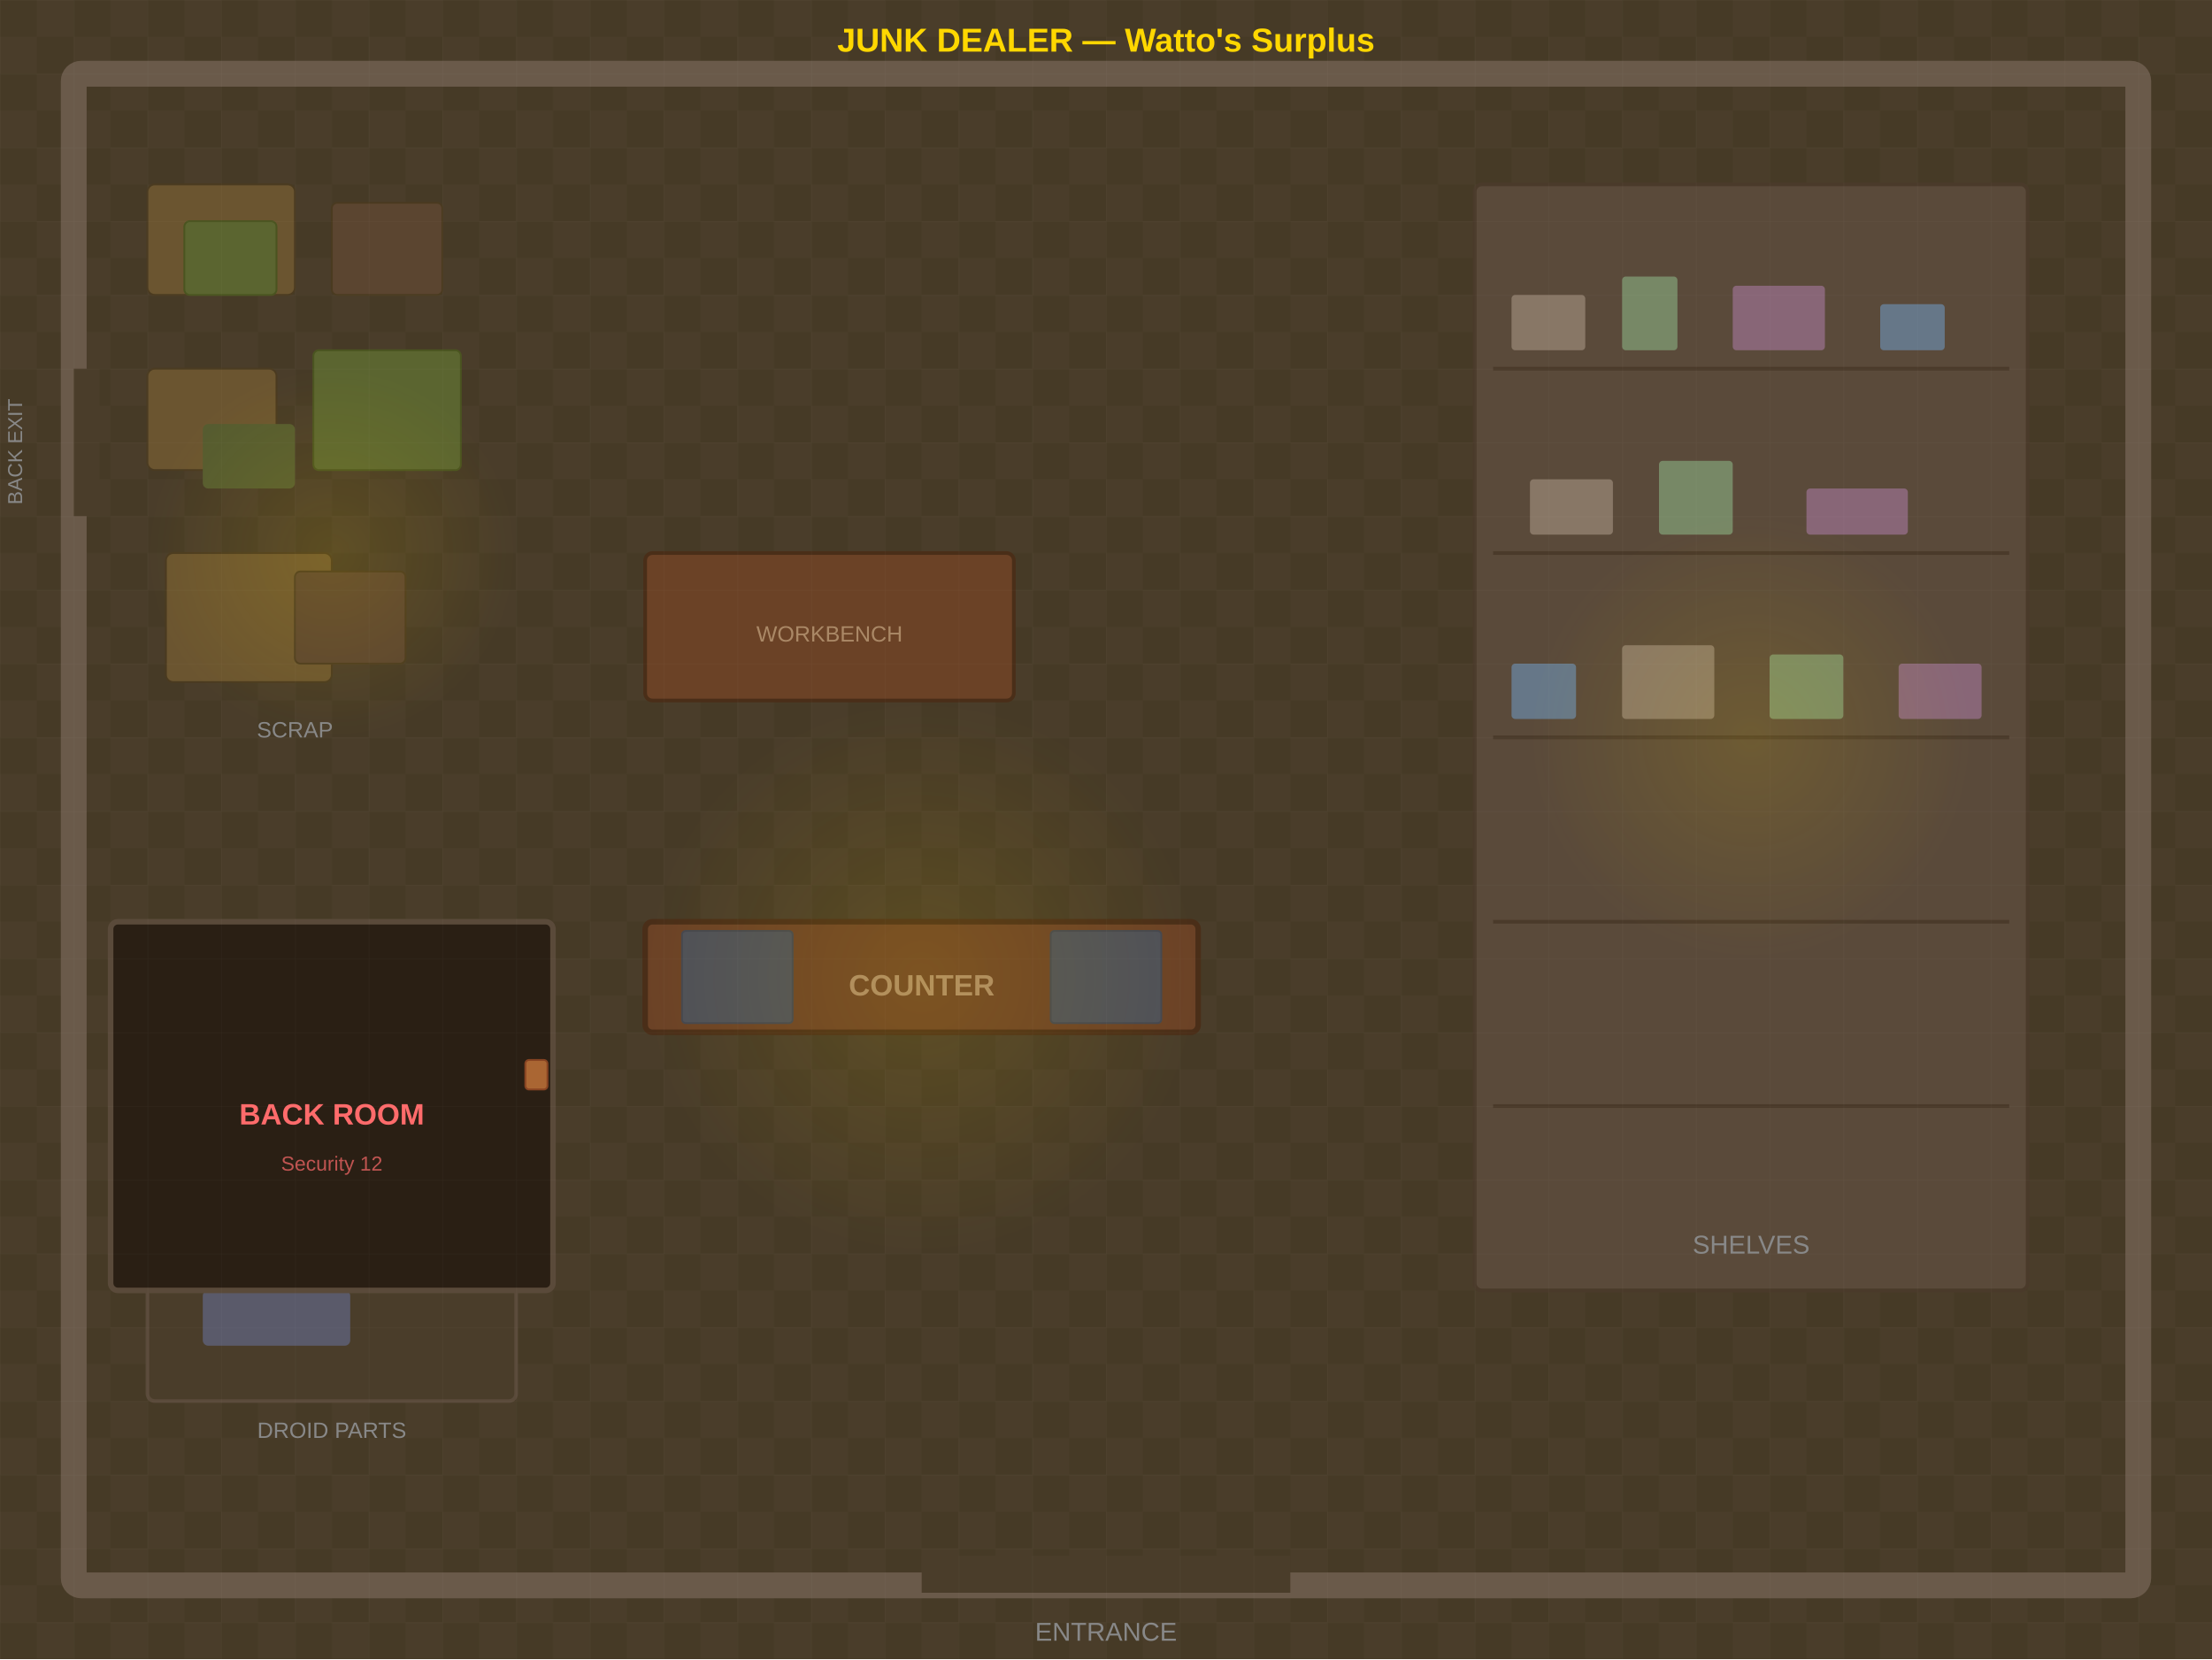
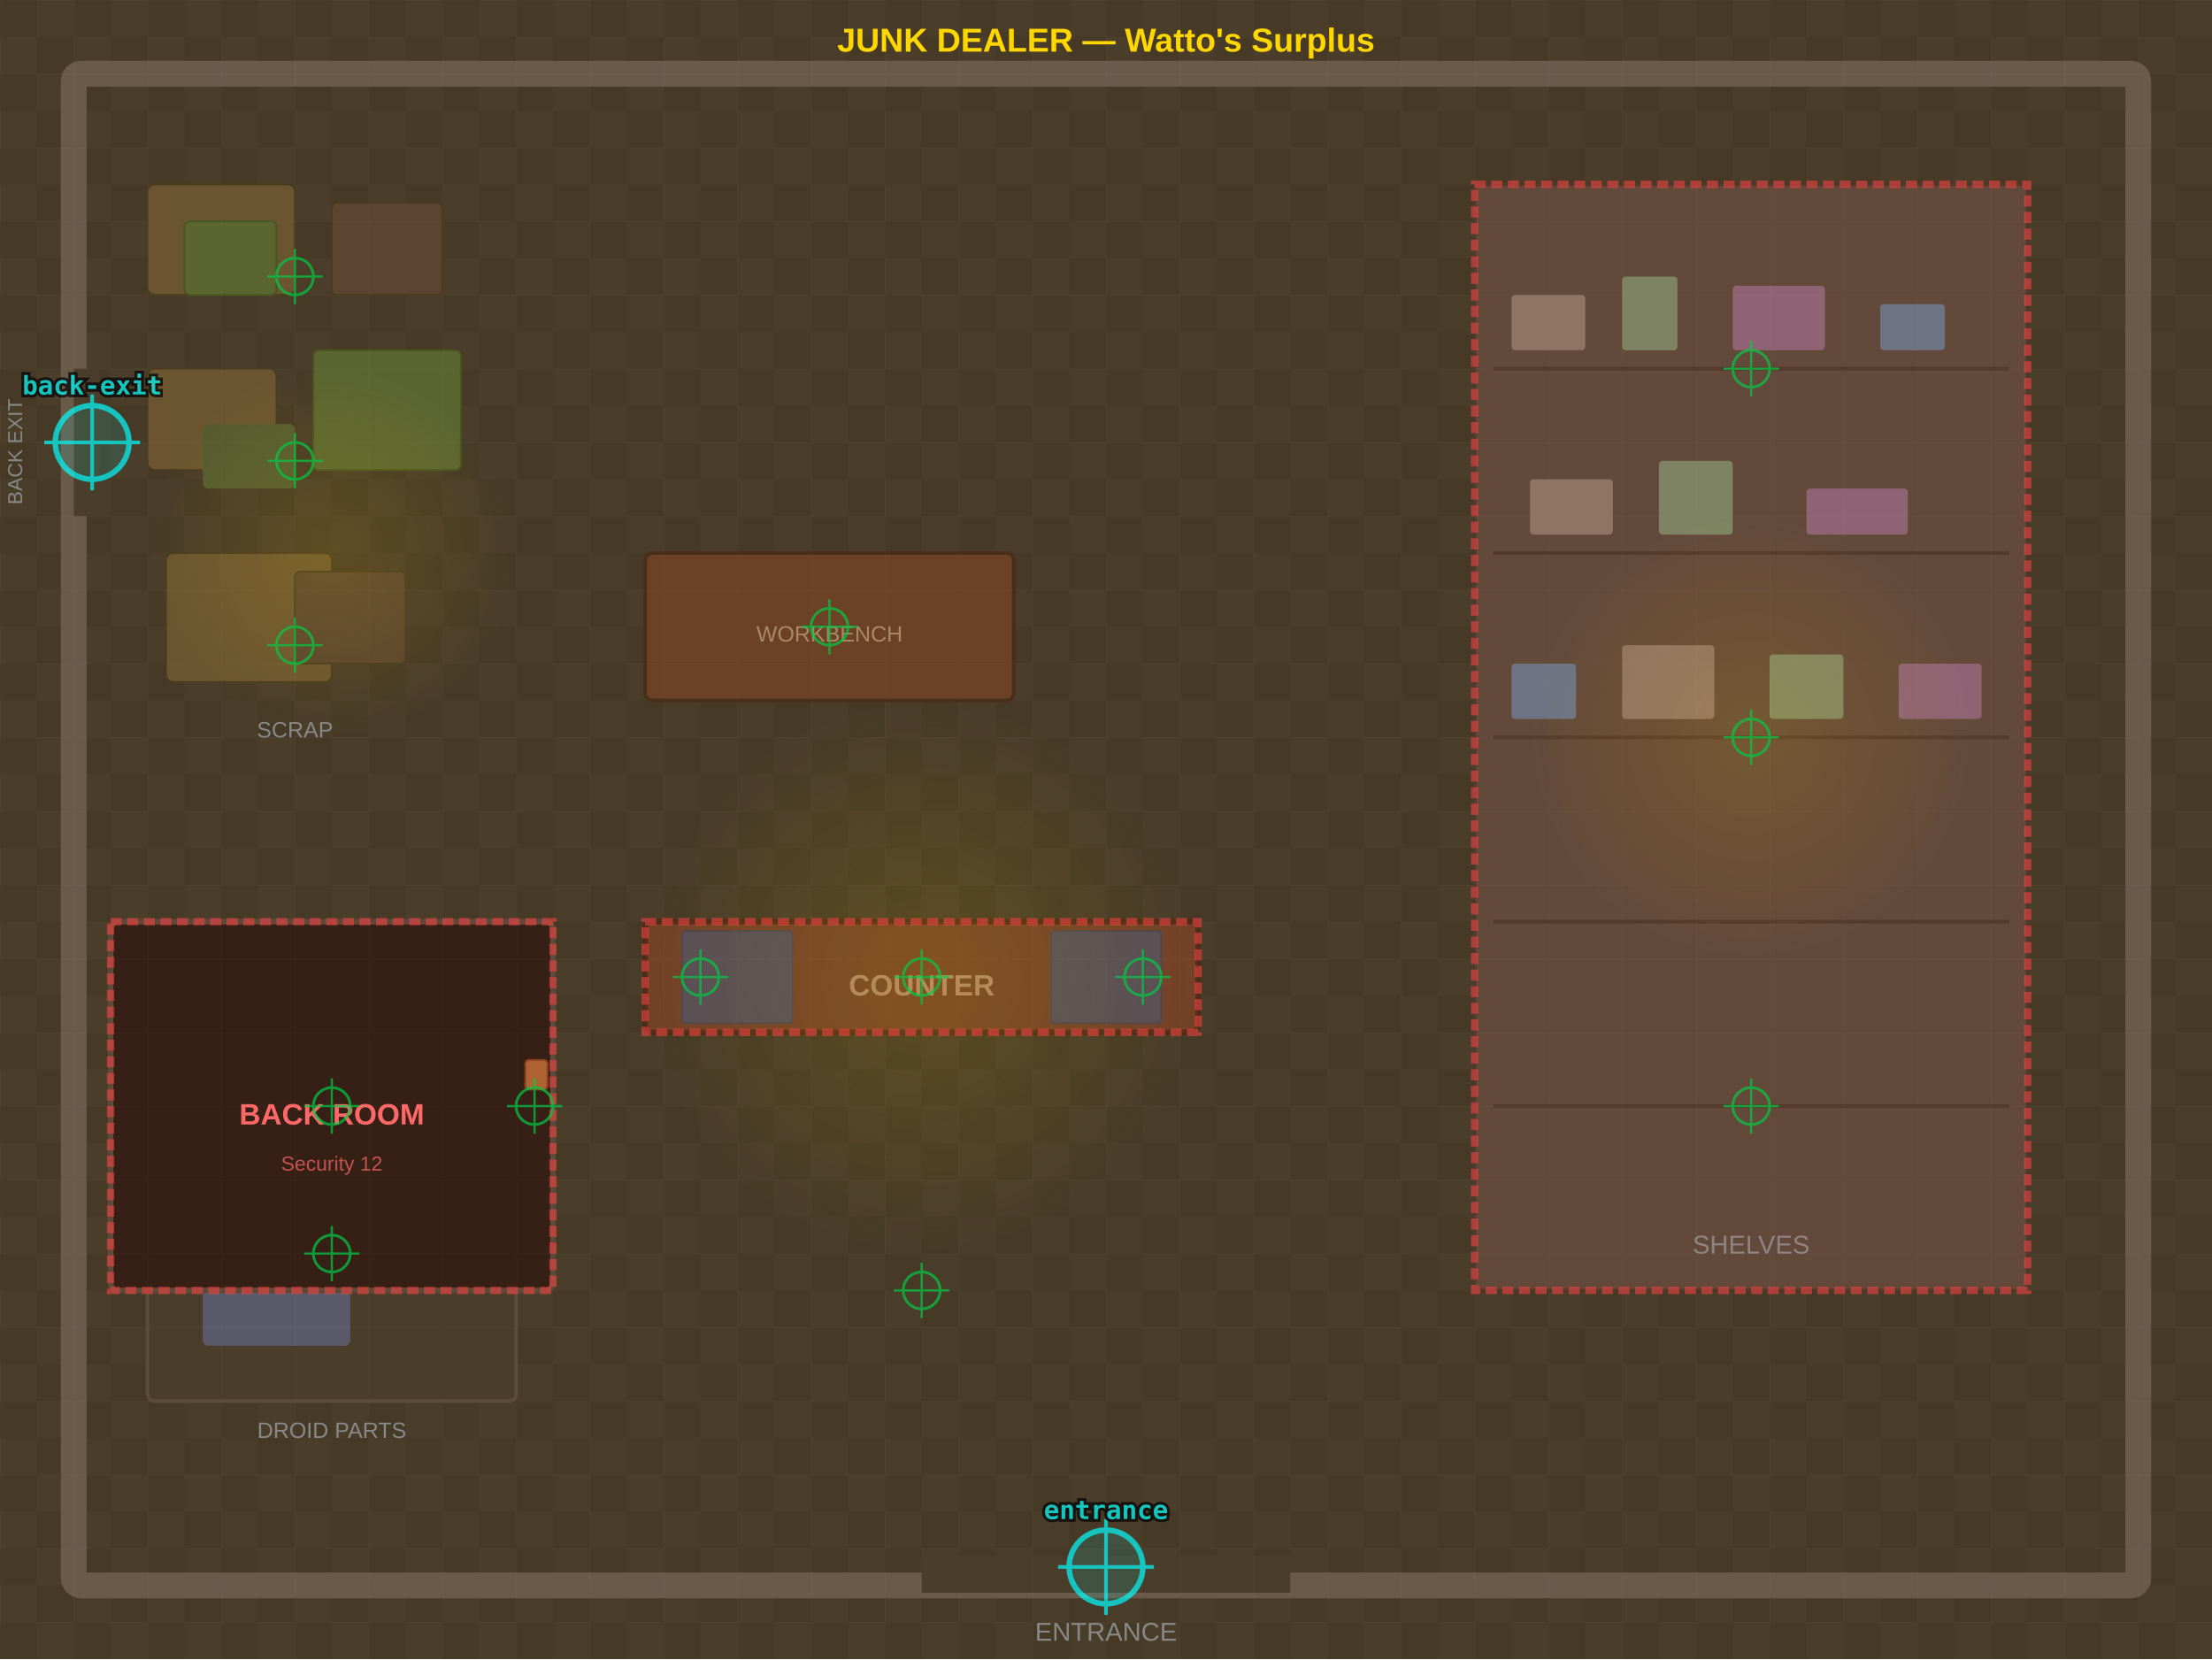
<svg xmlns="http://www.w3.org/2000/svg" viewBox="0 0 1200 900" width="1200" height="900">
  <defs>
    <pattern id="floor" width="40" height="40" patternUnits="userSpaceOnUse">
      <rect width="40" height="40" fill="#4a3d2a" />
      <rect x="0" y="0" width="20" height="20" fill="#423520" opacity="0.4" />
      <rect x="20" y="20" width="20" height="20" fill="#423520" opacity="0.4" />
    </pattern>
    <pattern id="wall" width="8" height="8" patternUnits="userSpaceOnUse">
      <rect width="8" height="8" fill="#6a5a4a" />
      <line x1="0" y1="4" x2="8" y2="4" stroke="#5a4a3a" stroke-width="1" />
    </pattern>
    <radialGradient id="light" cx="50%" cy="50%" r="50%">
      <stop offset="0%" stop-color="#ffd700" stop-opacity="0.12" />
      <stop offset="100%" stop-color="#ffd700" stop-opacity="0" />
    </radialGradient>
  </defs>
  <rect width="1200" height="900" fill="url(#floor)" />
  <rect x="40" y="40" width="1120" height="820" fill="none" stroke="#6a5a4a" stroke-width="14" rx="4" />
  <text x="600" y="28" text-anchor="middle" font-family="Arial" font-size="18" fill="#ffd700" font-weight="bold">JUNK DEALER — Watto's Surplus</text>
  <rect x="500" y="844" width="200" height="20" fill="#4a3d2a" />
  <text x="600" y="890" text-anchor="middle" font-family="Arial" font-size="14" fill="#888">ENTRANCE</text>
  <rect x="40" y="200" width="14" height="80" fill="#4a3d2a" />
  <text x="12" y="245" text-anchor="middle" font-family="Arial" font-size="11" fill="#888" transform="rotate(-90,12,245)">BACK EXIT</text>
  <rect x="350" y="500" width="300" height="60" rx="4" fill="#6b4226" stroke="#4a2e18" stroke-width="3" />
  <text x="500" y="540" text-anchor="middle" font-family="Arial" font-size="16" fill="#aa8866" font-weight="bold">COUNTER</text>
  <rect x="370" y="505" width="60" height="50" rx="2" fill="#3a5a7a" stroke="#2a4a6a" stroke-width="1" opacity="0.6" />
  <rect x="570" y="505" width="60" height="50" rx="2" fill="#3a5a7a" stroke="#2a4a6a" stroke-width="1" opacity="0.6" />
  <g transform="translate(800, 100)">
    <rect width="300" height="600" rx="4" fill="#5a4a3a" stroke="#4a3a2a" stroke-width="2" />
    <line x1="10" y1="100" x2="290" y2="100" stroke="#4a3a2a" stroke-width="2" />
    <line x1="10" y1="200" x2="290" y2="200" stroke="#4a3a2a" stroke-width="2" />
    <line x1="10" y1="300" x2="290" y2="300" stroke="#4a3a2a" stroke-width="2" />
    <line x1="10" y1="400" x2="290" y2="400" stroke="#4a3a2a" stroke-width="2" />
    <line x1="10" y1="500" x2="290" y2="500" stroke="#4a3a2a" stroke-width="2" />
    <rect x="20" y="60" width="40" height="30" fill="#887766" rx="2" />
    <rect x="80" y="50" width="30" height="40" fill="#778866" rx="2" />
    <rect x="140" y="55" width="50" height="35" fill="#886677" rx="2" />
    <rect x="220" y="65" width="35" height="25" fill="#667788" rx="2" />
    <rect x="30" y="160" width="45" height="30" fill="#887766" rx="2" />
    <rect x="100" y="150" width="40" height="40" fill="#778866" rx="2" />
    <rect x="180" y="165" width="55" height="25" fill="#886677" rx="2" />
    <rect x="20" y="260" width="35" height="30" fill="#667788" rx="2" />
    <rect x="80" y="250" width="50" height="40" fill="#887766" rx="2" />
    <rect x="160" y="255" width="40" height="35" fill="#778866" rx="2" />
    <rect x="230" y="260" width="45" height="30" fill="#886677" rx="2" />
    <text x="150" y="580" text-anchor="middle" font-family="Arial" font-size="14" fill="#888">SHELVES</text>
  </g>
  <g transform="translate(80, 100)">
    <rect x="0" y="0" width="80" height="60" fill="#6b5530" rx="4" stroke="#4a3a20" stroke-width="1" />
    <rect x="20" y="20" width="50" height="40" fill="#5b6530" rx="3" stroke="#4a5420" stroke-width="1" />
    <rect x="100" y="10" width="60" height="50" fill="#5b4530" rx="3" stroke="#4a3a20" stroke-width="1" />
    <rect x="0" y="100" width="70" height="55" fill="#6b5530" rx="4" stroke="#4a3a20" stroke-width="1" />
    <rect x="90" y="90" width="80" height="65" fill="#5b6530" rx="3" stroke="#4a5420" stroke-width="1" />
    <rect x="30" y="130" width="50" height="35" fill="#555b30" rx="3" />
    <rect x="10" y="200" width="90" height="70" fill="#6b5530" rx="4" stroke="#4a3a20" stroke-width="1" />
    <rect x="80" y="210" width="60" height="50" fill="#5b4530" rx="3" stroke="#4a3a20" stroke-width="1" />
    <text x="80" y="300" text-anchor="middle" font-family="Arial" font-size="12" fill="#888">SCRAP</text>
  </g>
  <g transform="translate(80, 600)">
    <rect x="0" y="0" width="200" height="160" rx="4" fill="#4a3d2a" stroke="#5a4a3a" stroke-width="2" />
    <circle cx="50" cy="50" r="20" fill="#5a5a6a" stroke="#4a4a5a" stroke-width="1" />
    <rect x="100" y="30" width="40" height="60" fill="#5a5a6a" rx="4" />
    <circle cx="170" cy="50" r="15" fill="#5a5a6a" stroke="#4a4a5a" stroke-width="1" />
    <rect x="30" y="100" width="80" height="30" fill="#5a5a6a" rx="3" />
    <text x="100" y="180" text-anchor="middle" font-family="Arial" font-size="12" fill="#888">DROID PARTS</text>
  </g>
  <rect x="60" y="500" width="240" height="200" rx="4" fill="#2a1f14" stroke="#5a4a3a" stroke-width="3" />
  <text x="180" y="610" text-anchor="middle" font-family="Arial" font-size="16" fill="#ff6b6b" font-weight="bold">BACK ROOM</text>
  <text x="180" y="635" text-anchor="middle" font-family="Arial" font-size="11" fill="#ff6b6b" opacity="0.7">Security 12</text>
  <rect x="285" y="575" width="12" height="16" fill="#aa6633" stroke="#884422" stroke-width="1" rx="2" />
  <rect x="350" y="300" width="200" height="80" rx="4" fill="#6b4226" stroke="#4a2e18" stroke-width="2" />
  <text x="450" y="348" text-anchor="middle" font-family="Arial" font-size="12" fill="#aa8866">WORKBENCH</text>
  <circle cx="500" cy="530" r="150" fill="url(#light)" />
  <circle cx="180" cy="300" r="100" fill="url(#light)" />
  <circle cx="950" cy="400" r="120" fill="url(#light)" />
  <defs>
    <pattern id="grid" width="40" height="40" patternUnits="userSpaceOnUse">
      <path d="M 40 0 L 0 0 0 40" fill="none" stroke="rgba(255,255,255,0.04)" stroke-width="0.5" />
    </pattern>
  </defs>
  <rect width="1200" height="900" fill="url(#grid)" />
+   <g id="collision-geometry" opacity="0.55" stroke="#ff4444" stroke-width="4" stroke-dasharray="6,3">
+     <rect id="counter" x="350" y="500" width="300" height="60" fill="rgba(255,68,68,0.1)" />
+     <rect id="shelves" x="800" y="100" width="300" height="600" fill="rgba(255,68,68,0.1)" />
+     <rect id="back-room-wall" x="60" y="500" width="240" height="200" fill="rgba(255,68,68,0.1)" />
+   </g>
+   <g id="positions" opacity="0.7" fill="none" stroke-width="1">
+     <circle cx="600" cy="850" r="20" stroke="#00ffff" stroke-width="3" fill="rgba(0,255,255,0.15)" />
+     <line x1="574" y1="850" x2="626" y2="850" stroke="#00ffff" stroke-width="2" />
+     <line x1="600" y1="824" x2="600" y2="876" stroke="#00ffff" stroke-width="2" />
+     <text x="600" y="824" text-anchor="middle" font-family="monospace" font-size="14" fill="#00ffff" font-weight="bold" stroke="#000" stroke-width="3" paint-order="stroke">entrance</text>
+     <circle cx="50" cy="240" r="20" stroke="#00ffff" stroke-width="3" fill="rgba(0,255,255,0.15)" />
+     <line x1="24" y1="240" x2="76" y2="240" stroke="#00ffff" stroke-width="2" />
+     <line x1="50" y1="214" x2="50" y2="266" stroke="#00ffff" stroke-width="2" />
+     <text x="50" y="214" text-anchor="middle" font-family="monospace" font-size="14" fill="#00ffff" font-weight="bold" stroke="#000" stroke-width="3" paint-order="stroke">back-exit</text>
+     <circle cx="500" cy="530" r="10" stroke="#00cc44" stroke-width="1.5" />
+     <line x1="485" y1="530" x2="515" y2="530" stroke="#00cc44" stroke-width="1.2" />
+     <line x1="500" y1="515" x2="500" y2="545" stroke="#00cc44" stroke-width="1.2" />
+     <circle cx="380" cy="530" r="10" stroke="#00cc44" stroke-width="1.5" />
+     <line x1="365" y1="530" x2="395" y2="530" stroke="#00cc44" stroke-width="1.2" />
+     <line x1="380" y1="515" x2="380" y2="545" stroke="#00cc44" stroke-width="1.2" />
+     <circle cx="620" cy="530" r="10" stroke="#00cc44" stroke-width="1.5" />
+     <line x1="605" y1="530" x2="635" y2="530" stroke="#00cc44" stroke-width="1.2" />
+     <line x1="620" y1="515" x2="620" y2="545" stroke="#00cc44" stroke-width="1.2" />
+     <circle cx="500" cy="700" r="10" stroke="#00cc44" stroke-width="1.5" />
+     <line x1="485" y1="700" x2="515" y2="700" stroke="#00cc44" stroke-width="1.2" />
+     <line x1="500" y1="685" x2="500" y2="715" stroke="#00cc44" stroke-width="1.2" />
+     <circle cx="950" cy="200" r="10" stroke="#00cc44" stroke-width="1.5" />
+     <line x1="935" y1="200" x2="965" y2="200" stroke="#00cc44" stroke-width="1.2" />
+     <line x1="950" y1="185" x2="950" y2="215" stroke="#00cc44" stroke-width="1.2" />
+     <circle cx="950" cy="400" r="10" stroke="#00cc44" stroke-width="1.5" />
+     <line x1="935" y1="400" x2="965" y2="400" stroke="#00cc44" stroke-width="1.2" />
+     <line x1="950" y1="385" x2="950" y2="415" stroke="#00cc44" stroke-width="1.2" />
+     <circle cx="950" cy="600" r="10" stroke="#00cc44" stroke-width="1.5" />
+     <line x1="935" y1="600" x2="965" y2="600" stroke="#00cc44" stroke-width="1.2" />
+     <line x1="950" y1="585" x2="950" y2="615" stroke="#00cc44" stroke-width="1.2" />
+     <circle cx="160" cy="150" r="10" stroke="#00cc44" stroke-width="1.5" />
+     <line x1="145" y1="150" x2="175" y2="150" stroke="#00cc44" stroke-width="1.2" />
+     <line x1="160" y1="135" x2="160" y2="165" stroke="#00cc44" stroke-width="1.2" />
+     <circle cx="160" cy="250" r="10" stroke="#00cc44" stroke-width="1.5" />
+     <line x1="145" y1="250" x2="175" y2="250" stroke="#00cc44" stroke-width="1.2" />
+     <line x1="160" y1="235" x2="160" y2="265" stroke="#00cc44" stroke-width="1.2" />
+     <circle cx="160" cy="350" r="10" stroke="#00cc44" stroke-width="1.5" />
+     <line x1="145" y1="350" x2="175" y2="350" stroke="#00cc44" stroke-width="1.2" />
+     <line x1="160" y1="335" x2="160" y2="365" stroke="#00cc44" stroke-width="1.2" />
+     <circle cx="180" cy="680" r="10" stroke="#00cc44" stroke-width="1.5" />
+     <line x1="165" y1="680" x2="195" y2="680" stroke="#00cc44" stroke-width="1.2" />
+     <line x1="180" y1="665" x2="180" y2="695" stroke="#00cc44" stroke-width="1.2" />
+     <circle cx="450" cy="340" r="10" stroke="#00cc44" stroke-width="1.5" />
+     <line x1="435" y1="340" x2="465" y2="340" stroke="#00cc44" stroke-width="1.2" />
+     <line x1="450" y1="325" x2="450" y2="355" stroke="#00cc44" stroke-width="1.2" />
+     <circle cx="290" cy="600" r="10" stroke="#00cc44" stroke-width="1.5" />
+     <line x1="275" y1="600" x2="305" y2="600" stroke="#00cc44" stroke-width="1.2" />
+     <line x1="290" y1="585" x2="290" y2="615" stroke="#00cc44" stroke-width="1.2" />
+     <circle cx="180" cy="600" r="10" stroke="#00cc44" stroke-width="1.5" />
+     <line x1="165" y1="600" x2="195" y2="600" stroke="#00cc44" stroke-width="1.2" />
+     <line x1="180" y1="585" x2="180" y2="615" stroke="#00cc44" stroke-width="1.2" />
+   </g>
</svg>
